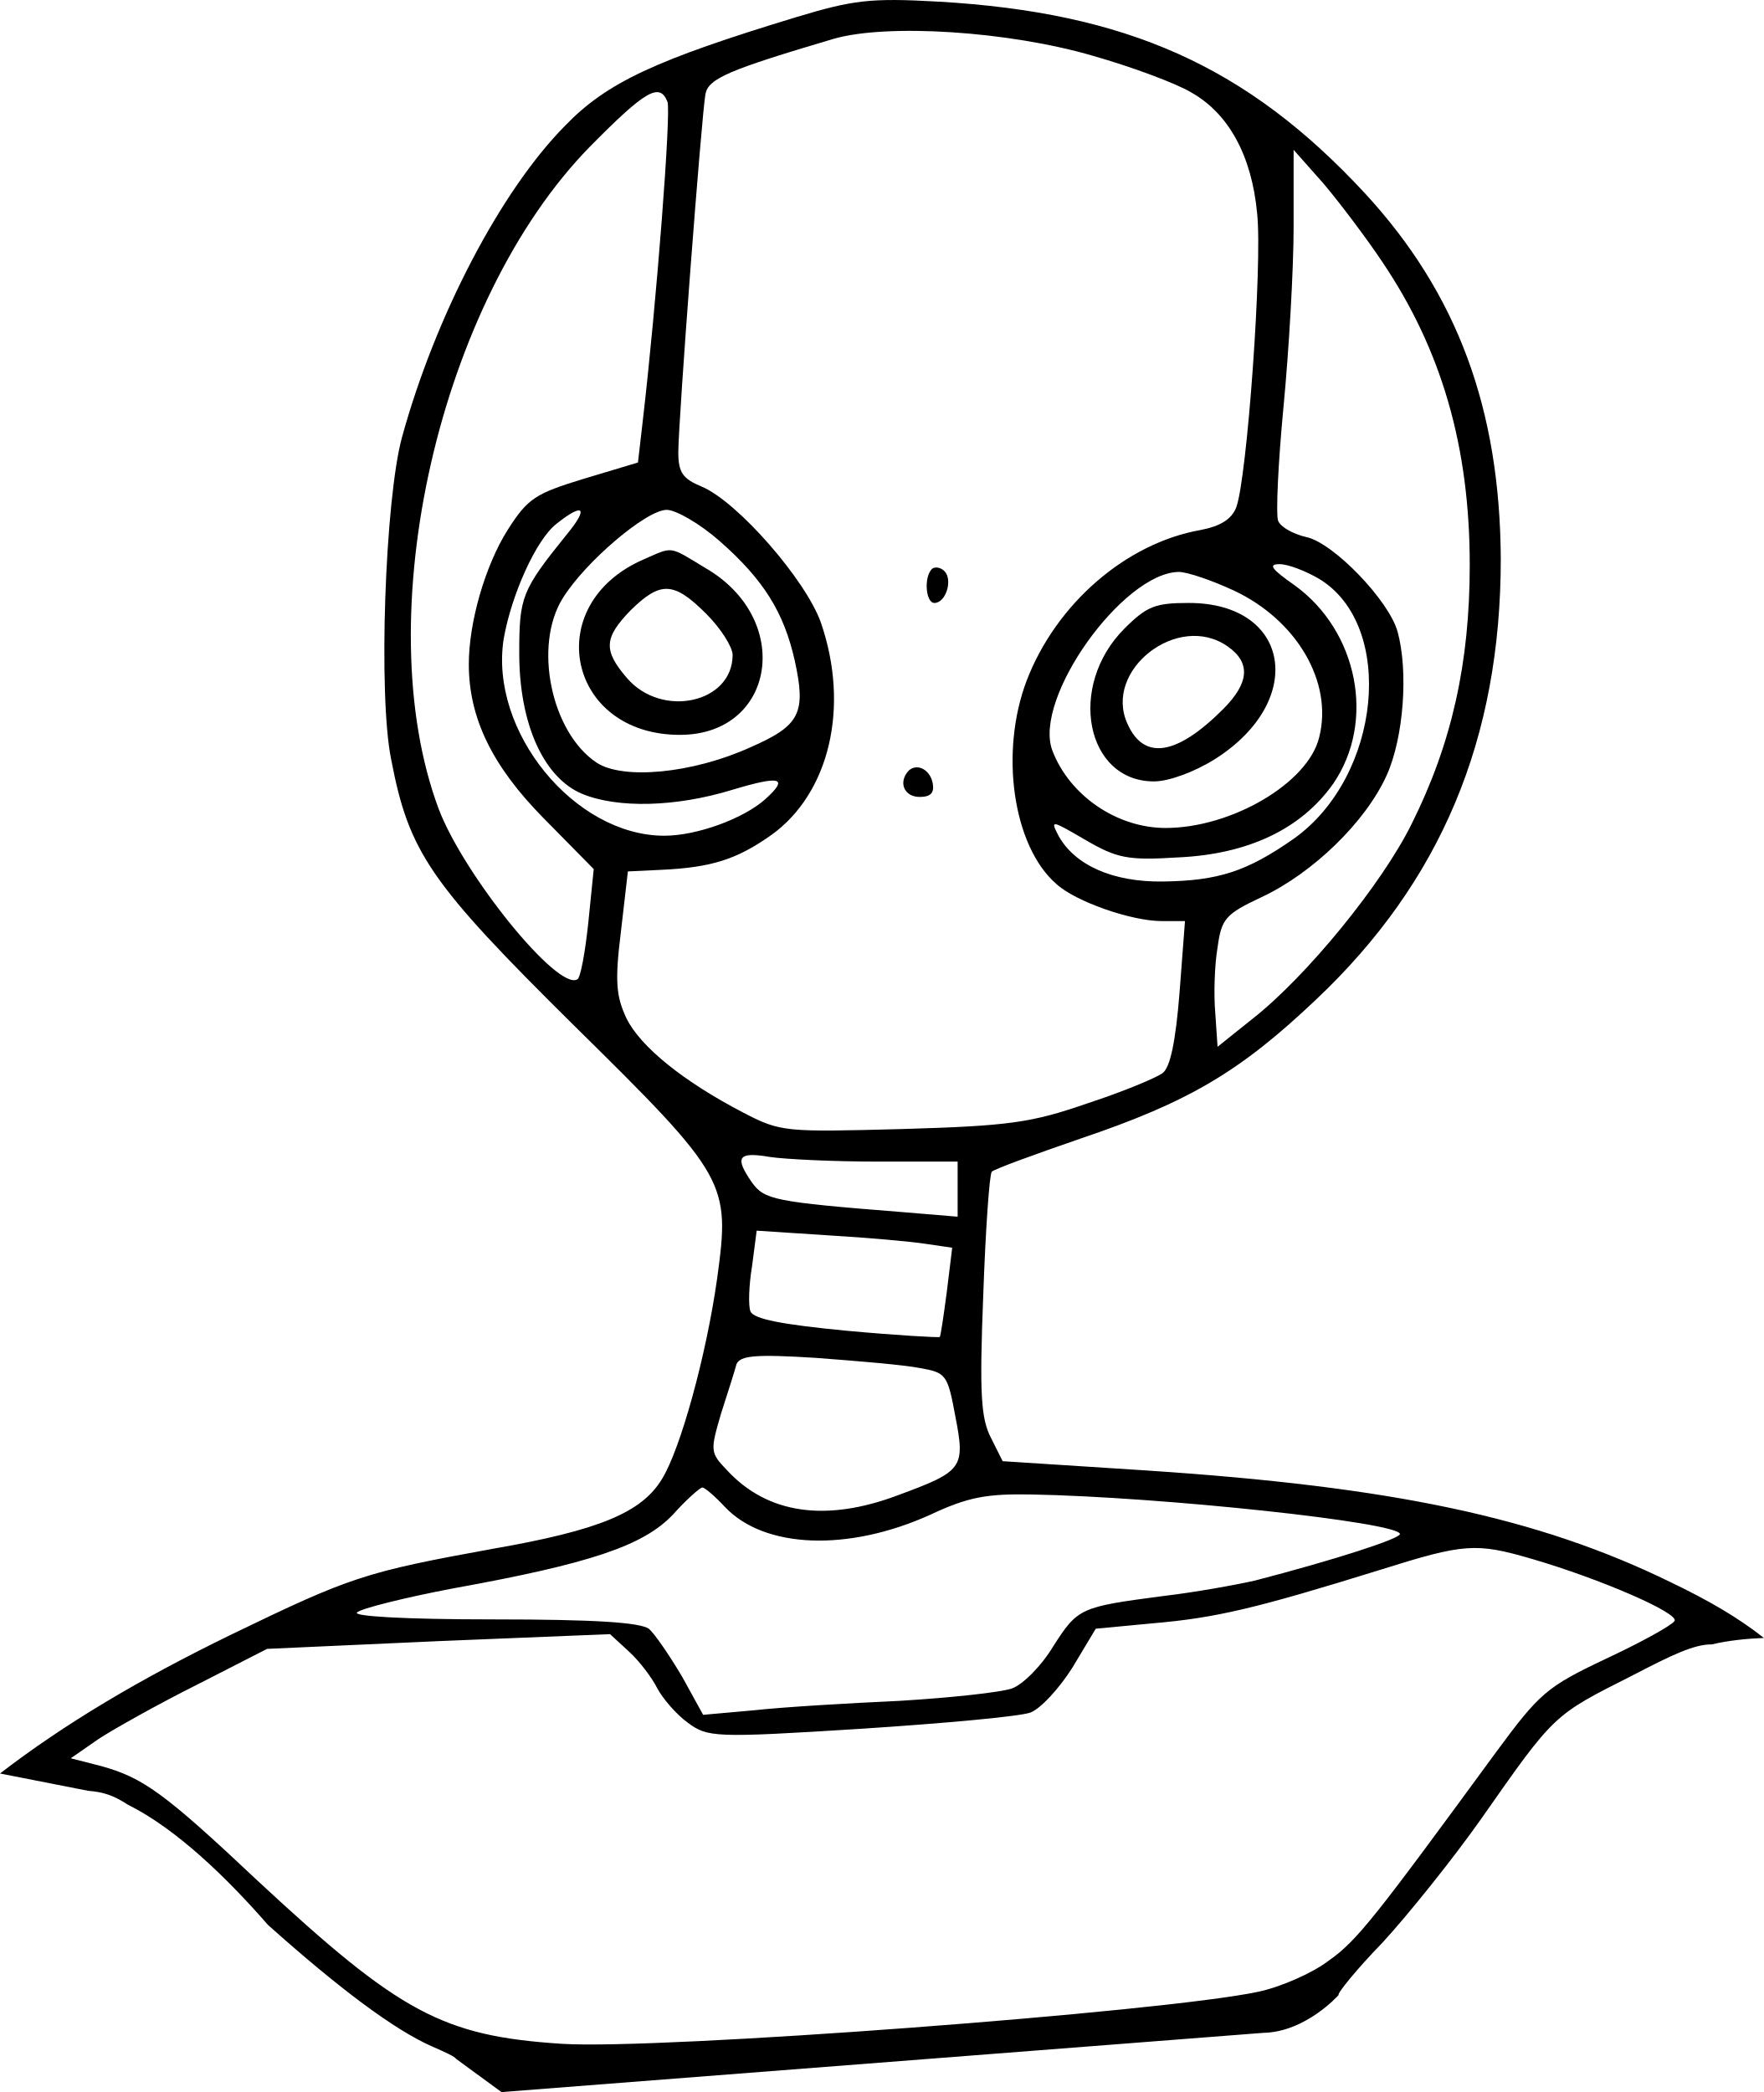
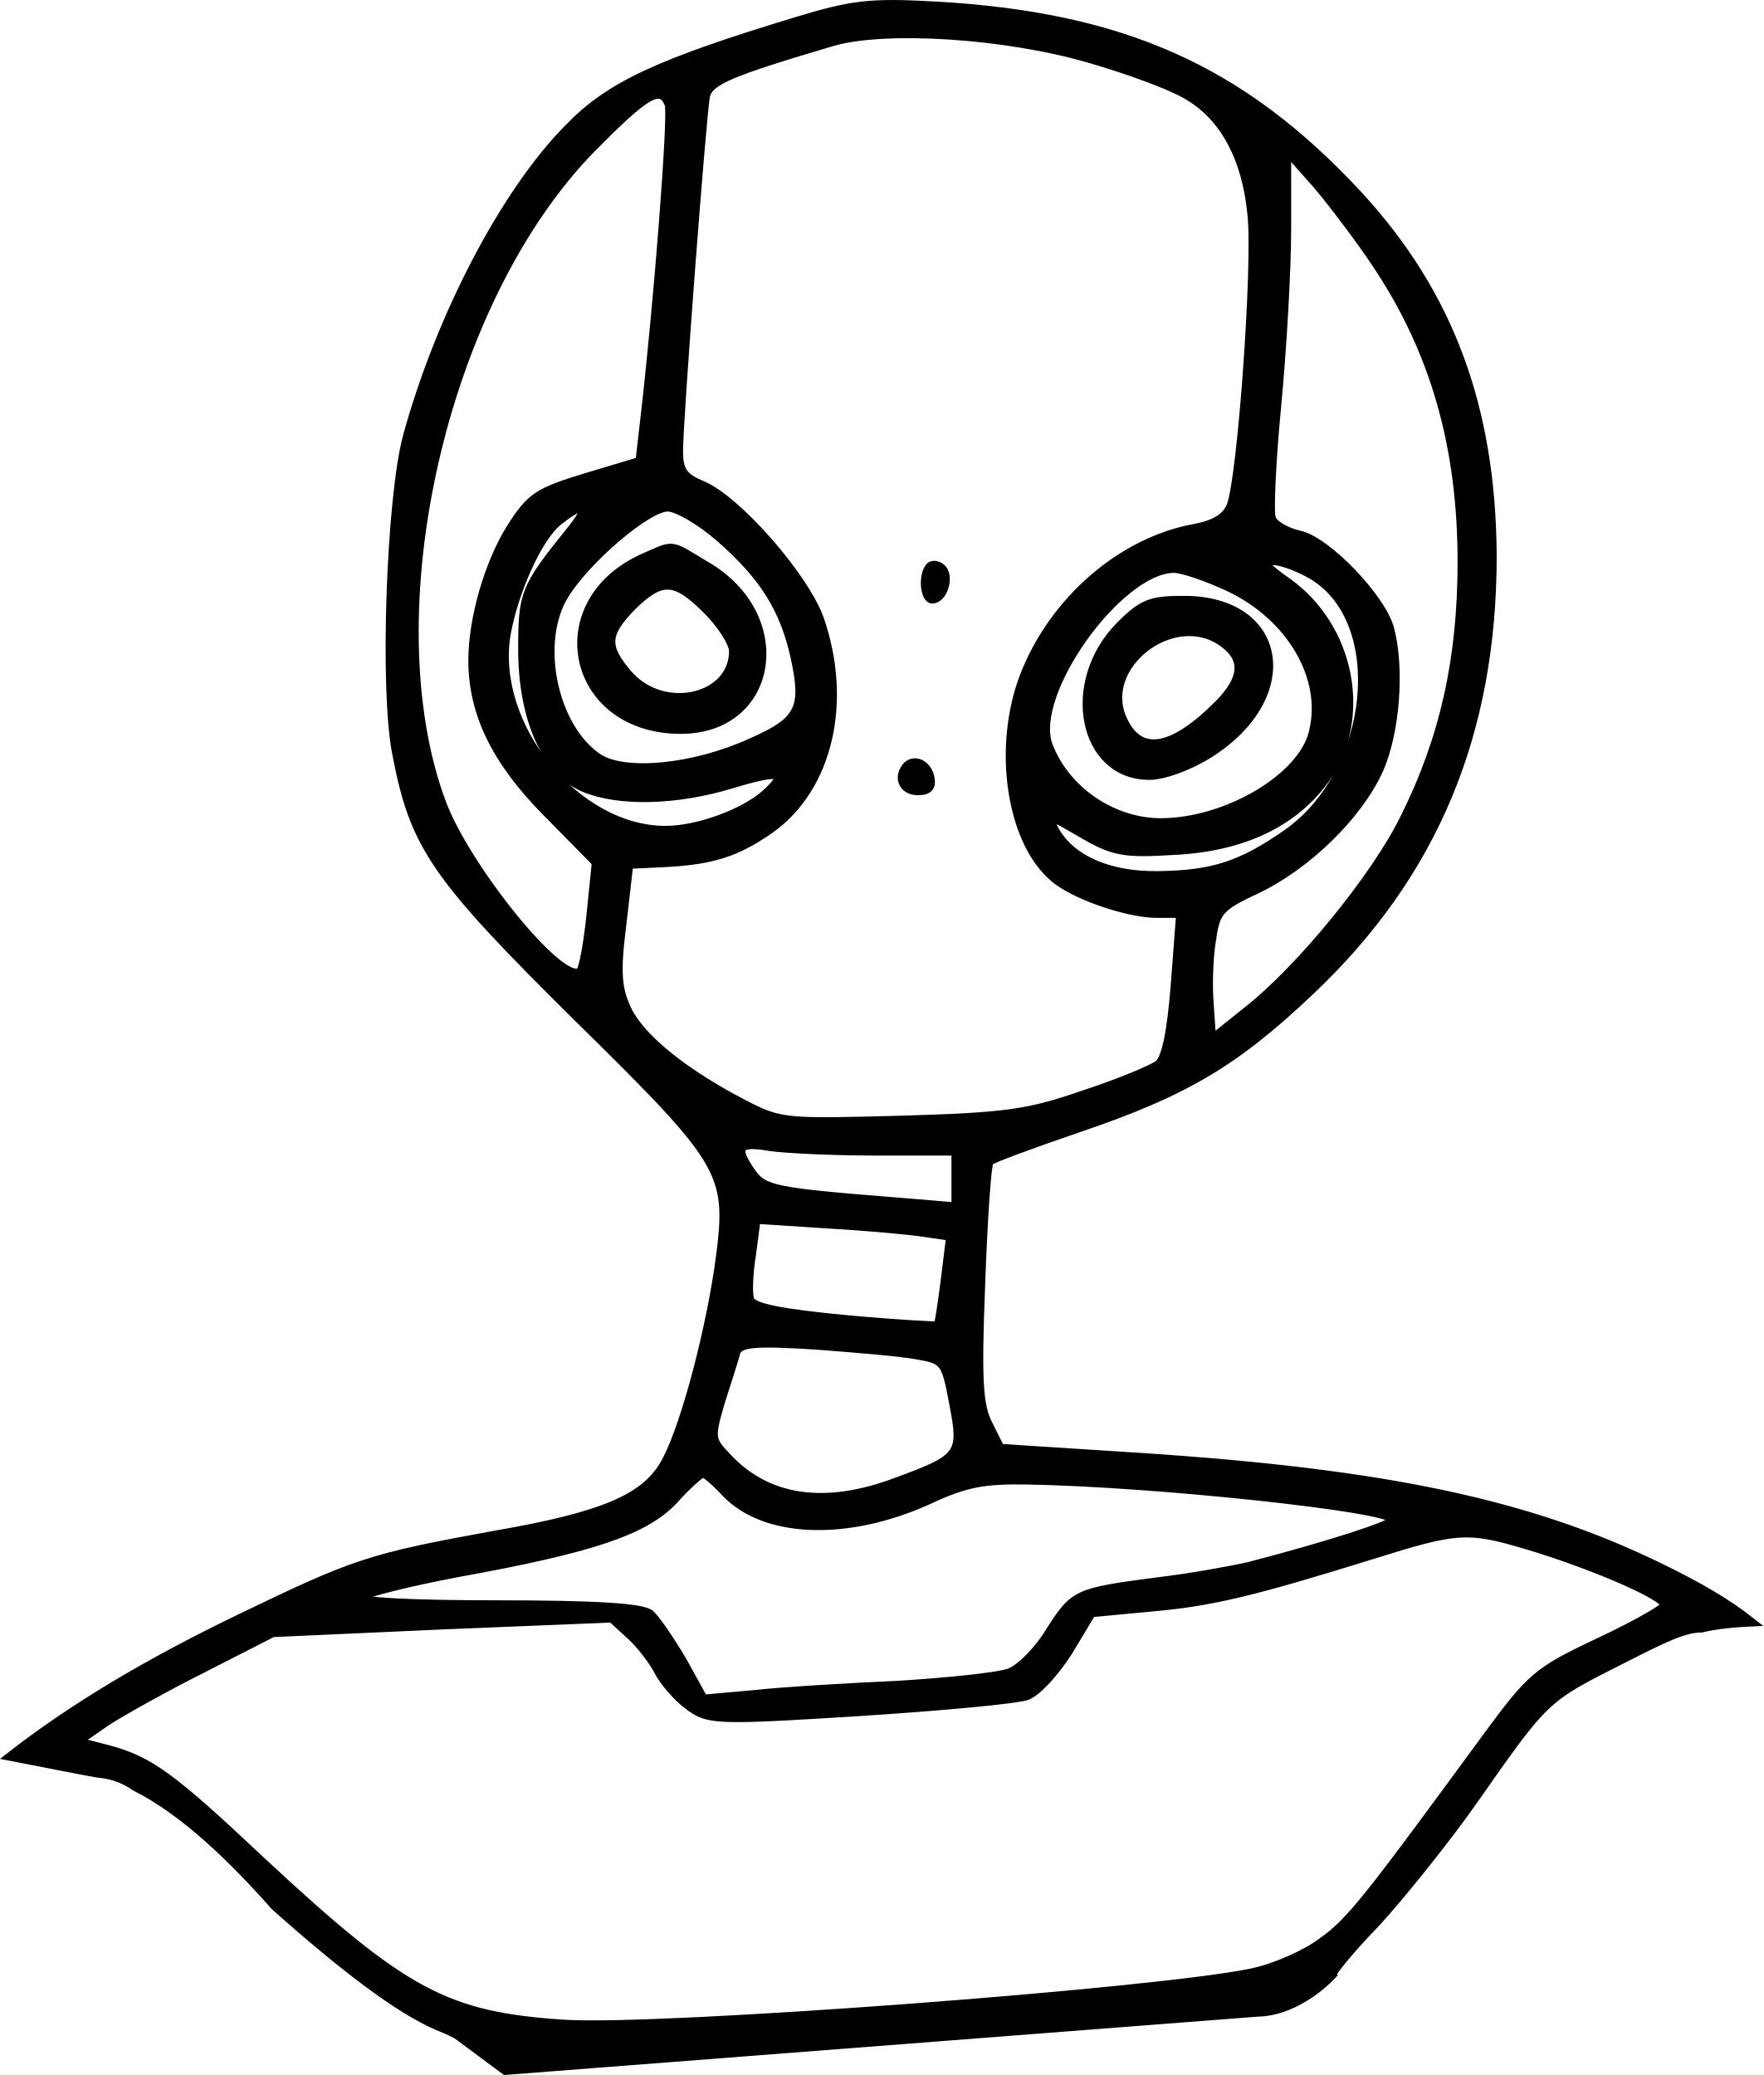
- <svg xmlns="http://www.w3.org/2000/svg" id="Layer_1" data-name="Layer 1" viewBox="0 0 227.33 269.62">
-   <path d="m85.32,190.61c-2.6,4.3-8,6.6-21.8,9-16.5,3-18.3,3.6-33.6,11-12.03,5.85-21.66,11.61-29.92,17.96,5.69,1.12,9.71,1.9,11.36,2.23h0c2,.16,3.31.61,5.08,1.77,6.36,3.15,12.94,9.6,18.09,15.51,9.29,8.31,16.33,13.53,21.09,15.64,1.95.85,2.95,1.32,3.19,1.65l5.82,4.26,98.13-7.63c5.53-.09,9.76-4.88,9.76-4.88-.2-.2,2.3-3.3,5.7-6.8,3.3-3.6,9-10.7,12.6-15.8,9.6-13.7,9.3-13.4,19.6-18.6,5.08-2.64,7.93-4.01,10.21-3.99,0,0,0,0,0,0,2.1-.5,4.46-.74,6.7-.83-3.36-2.65-7.12-4.83-12.01-7.18-17.2-8.4-35.9-12.3-67.5-14.4l-18.6-1.2-1.5-3c-1.3-2.5-1.5-5.7-1-18.4.3-8.5.8-15.6,1.1-15.9.2-.3,5.4-2.2,11.5-4.3,13.9-4.7,20.5-8.6,30.3-17.9,16.1-15.2,23.8-33.6,23.8-56.8-.1-19.3-5.6-34.2-17.5-47.1C160.72,8.51,145.22,1.61,120.92.21c-8.8-.5-11-.2-18.3,2-18.1,5.5-24.4,8.4-29.8,14-8.3,8.4-16.7,24.5-21,40.1-2.2,8-3.1,33.4-1.4,41.6,2.3,12,5,15.9,23.6,34.3,19.8,19.5,20.1,20.2,18.4,32.6-1.4,9.9-4.7,21.9-7.1,25.8Zm112.1,10.3c8.9,2.6,19,7,18.4,8-.4.6-4.4,2.8-8.9,4.9-7.6,3.6-8.5,4.4-14.1,12-15.6,21.3-17.9,24.3-21.6,26.9-2.1,1.6-6.2,3.4-9.1,4-12.2,2.6-77.2,7.5-89.7,6.7-15.4-1-20.9-4-39.2-21-12.1-11.4-14.8-13.3-20.2-14.8l-3.9-1,3.6-2.5c2-1.3,7.7-4.5,12.7-7l9-4.6,22.1-1,22.1-.9,2.5,2.3c1.3,1.2,2.9,3.3,3.6,4.7.7,1.3,2.4,3.3,3.9,4.4,2.6,1.9,3.3,2,22.3.8,10.8-.7,20.6-1.6,21.9-2.1s3.7-3.1,5.4-5.8l3-5,7.4-.7c8.1-.7,13.2-1.9,29.3-6.9,10.8-3.4,12.3-3.5,19.5-1.4Zm-64.5-8.3c16.7.3,47.5,3.6,47.5,5.1,0,.6-8.3,3.3-18.7,6-2.2.5-7.6,1.5-11.9,2-10.6,1.4-10.9,1.5-14.1,6.5-1.5,2.5-3.9,4.9-5.3,5.4-1.4.5-7.9,1.2-14.5,1.6-6.6.3-15,.8-18.6,1.2l-6.7.6-2.7-4.9c-1.6-2.7-3.5-5.5-4.3-6.2-1.2-.8-6.8-1.2-20.1-1.2-11.4,0-18.1-.4-17.5-.9.5-.5,6.1-1.9,12.4-3.1,17.7-3.2,24.5-5.5,28.3-9.5,1.7-1.9,3.5-3.5,3.8-3.5s1.6,1.1,2.9,2.5c5.1,5.4,15.9,5.8,26.5,1,4.9-2.3,7.3-2.7,13-2.6Zm32.5-140.2c.7-7.3,1.3-17.7,1.3-23.2v-9.9l3.9,4.4c2.1,2.5,5.5,7,7.5,10,7.7,11.4,11.3,23.9,11.3,39.1,0,12.6-2.3,23-7.5,33.4-3.8,7.7-13.5,19.6-20.5,25.1l-4.5,3.6-.3-4.4c-.2-2.3-.1-6.1.3-8.4.5-3.7,1-4.3,5.7-6.5,6.6-3.1,13.4-9.7,16.1-15.7,2.2-4.9,2.8-13.4,1.4-18.5-1.1-4-8.3-11.5-11.8-12.2-1.7-.4-3.3-1.3-3.6-2.1-.3-.8,0-7.4.7-14.7Zm-.5,20.3c1.1,0,3.4.9,5.1,1.9,9.9,6,8,25.5-3.3,33.5-6,4.2-9.7,5.4-16.8,5.5-6.5.1-11.4-2.1-13.5-5.9-1.1-2.1-.9-2,3.4.5,4.1,2.4,5.5,2.7,11.9,2.3,9.2-.4,16-3.7,20.1-9.5,5.5-8,3.2-19.7-5-25.6-3-2.1-3.4-2.7-1.9-2.7Zm-29.3,24c-2.5-6.7,9.1-22.9,16.3-23,1.1,0,4.3,1.1,7.1,2.4,8.1,3.8,12.8,11.8,11,18.9-1.4,5.9-11.3,11.7-19.8,11.7-6.3,0-12.4-4.2-14.6-10Zm-59.8,22.2c-.4,3.8-1,7.1-1.4,7.3-2.5,1.6-14.7-13.5-17.9-22-9.2-24.7.1-65.5,19.5-85.3,7.2-7.3,9-8.3,10-5.8.5,1.2-1.4,25.9-3.2,41.3l-.6,5.2-7,2.1c-6.2,1.9-7.2,2.5-9.8,6.6-2.9,4.6-5,11.9-5,17.3,0,6.9,3,13.1,9.6,19.8l6.5,6.6-.7,6.9Zm16.9-49.2c5.7,5,8.3,9.2,9.7,15.4,1.5,6.8.7,8.4-5.7,11.2-7.5,3.4-16.4,4.2-19.8,2-5.9-3.9-8.2-15.1-4.4-21.2,2.9-4.7,10.8-11.4,13.4-11.4,1.2,0,4.3,1.8,6.8,4Zm-27.8,12.6c1-5.7,4.2-12.8,6.8-14.8,3.5-2.8,4.2-2.1,1.3,1.4-5.8,7.2-6.1,8-6.1,15.3,0,9,3.1,16,8.1,18.1,4.6,1.9,12.1,1.7,19.3-.5,6.3-1.9,7.4-1.6,4.3,1.2-2.8,2.5-8.8,4.7-13,4.7-11.6,0-22.6-13.5-20.7-25.4Zm15.8,48.9c-1.3-2.8-1.5-4.7-.7-11.1l.9-7.8,4.2-.2c6.7-.3,9.9-1.4,14.3-4.5,7.5-5.4,10.1-16.5,6.4-27.3-1.9-5.5-10.8-15.7-15.4-17.6-2.4-1-3-1.8-3-4.4,0-4.1,3-43.5,3.5-46.2.4-2,3-3.1,16.5-7.1,6.9-2,22.6-1,33.5,2.2,4.9,1.4,10.6,3.5,12.6,4.7,4.8,2.7,7.8,8.1,8.5,15.6.7,6.5-1.3,34.2-2.7,37.9-.6,1.5-2,2.4-4.6,2.9-9.6,1.7-18.6,9.5-22.4,19.4-3.5,9.2-1.8,21.3,3.8,26.2,2.5,2.3,9.7,4.8,13.6,4.8h3l-.7,9.2c-.5,6.3-1.2,9.7-2.2,10.4-.8.6-5.1,2.4-9.7,3.9-7.2,2.5-10.1,2.9-23.8,3.3-15.1.4-15.7.4-20.5-2.1-7.7-4-13.3-8.5-15.1-12.2Zm35.5,25c-16.5-1.3-17.7-1.6-19.3-3.8-2.3-3.3-1.8-4,2.3-3.3,2,.3,8.3.6,14,.6h10.2v7.1l-7.2-.6Zm6.5,4.6l-.7,5.7c-.4,3.1-.8,5.7-.9,5.8-.1.1-5.5-.2-12-.8-8.3-.8-12-1.5-12.4-2.5-.3-.7-.2-3.4.2-5.8l.6-4.6,9.2.6c5.1.3,10.7.8,12.6,1.1l3.4.5Zm-27.8,15c.5-1.1,2.4-1.3,10.3-.8,5.3.4,11.3.9,13.3,1.3,3.4.6,3.6.8,4.6,6.2,1.3,6.7,1,7.1-7.4,10.2-9.3,3.5-16.8,2.4-22-3.2-2.2-2.3-2.2-2.5-.8-7.3.9-2.8,1.8-5.6,2-6.4Z" />
-   <path d="m120.42,77.71c1.5,0,2.4-3,1.3-4.1-.5-.5-1.2-.6-1.6-.3-1.1,1.1-.8,4.4.3,4.4Z" />
-   <path d="m118.52,102.71c1.4,0,1.9-.5,1.7-1.7-.3-1.8-2-2.7-3.1-1.7-1.4,1.5-.6,3.4,1.4,3.4Z" />
-   <path d="m87.62,94.71c12.3,0,14.7-14.9,3.3-21.5-4.8-2.9-4.1-2.8-8-1.1-13.3,5.8-9.8,22.6,4.7,22.6Zm-6.3-16.1c3.8-3.7,5.5-3.7,9.7.5,1.9,1.9,3.4,4.3,3.4,5.3,0,6.2-9.1,8.2-13.6,3-3.1-3.6-3-5.2.5-8.8Z" />
-   <path d="m148.72,100.71c1.9,0,5.2-1.2,7.9-2.9,11.8-7.5,9.7-20.1-3.4-20.1-4.3,0-5.4.4-8.3,3.3-7.4,7.4-5,19.7,3.8,19.7Zm9.5-17.4c3,2.1,2.8,4.7-.6,8.1-6,6-10.2,6.6-12.3,1.9-3.2-6.9,6.5-14.5,12.9-10Z" />
+ <svg xmlns="http://www.w3.org/2000/svg" id="Layer_1" data-name="Layer 1" viewBox="0 0 229.93 270.62">
+   <defs>
+     <style>
+       .cls-1 {
+         stroke: #000;
+         stroke-miterlimit: 10;
+       }
+     </style>
+   </defs>
+   <path class="cls-1" d="m86.47,191.11c-2.6,4.3-8,6.6-21.8,9-16.5,3-18.3,3.6-33.6,11-12,5.8-21.7,11.6-29.9,18,5.7,1.1,9.7,1.9,11.4,2.2h0c2,.2,3.3.6,5.1,1.8,6.4,3.2,12.9,9.6,18.1,15.5,9.3,8.3,16.3,13.5,21.1,15.6,2,.8,2.9,1.3,3.2,1.6l5.8,4.3,98.1-7.6c5.5-.1,9.8-4.9,9.8-4.9-.2-.2,2.3-3.3,5.7-6.8,3.3-3.6,9-10.7,12.6-15.8,9.6-13.7,9.3-13.4,19.6-18.6,5.1-2.6,7.9-4,10.2-4h0c2.1-.5,4.5-.7,6.7-.8-3.4-2.7-7.1-4.8-12-7.2-17.2-8.4-35.9-12.3-67.5-14.4l-18.6-1.2-1.5-3c-1.3-2.5-1.5-5.7-1-18.4.3-8.5.8-15.6,1.1-15.9.2-.3,5.4-2.2,11.5-4.3,13.9-4.7,20.5-8.6,30.3-17.9,16.1-15.2,23.8-33.6,23.8-56.8-.1-19.3-5.6-34.2-17.5-47.1C161.97,9.01,146.47,2.11,122.17.71c-8.8-.5-11-.2-18.3,2-18.1,5.5-24.4,8.4-29.8,14-8.3,8.4-16.7,24.5-21,40.1-2.2,8-3.1,33.4-1.4,41.6,2.3,12,5,15.9,23.6,34.3,19.8,19.5,20.1,20.2,18.4,32.6-1.5,9.9-4.8,21.9-7.2,25.8Zm112.1,10.3c8.9,2.6,19,7,18.4,8-.4.6-4.4,2.8-8.9,4.9-7.6,3.6-8.5,4.4-14.1,12-15.6,21.3-17.9,24.3-21.6,26.9-2.1,1.6-6.2,3.4-9.1,4-12.2,2.6-77.2,7.5-89.7,6.7-15.4-1-20.9-4-39.2-21-12.1-11.4-14.8-13.3-20.2-14.8l-3.9-1,3.6-2.5c2-1.3,7.7-4.5,12.7-7l9-4.6,22.1-1,22.1-.9,2.5,2.3c1.3,1.2,2.9,3.3,3.6,4.7.7,1.3,2.4,3.3,3.9,4.4,2.6,1.9,3.3,2,22.3.8,10.8-.7,20.6-1.6,21.9-2.1s3.7-3.1,5.4-5.8l3-5,7.4-.7c8.1-.7,13.2-1.9,29.3-6.9,10.8-3.4,12.3-3.5,19.5-1.4Zm-64.5-8.3c16.7.3,47.5,3.6,47.5,5.1,0,.6-8.3,3.3-18.7,6-2.2.5-7.6,1.5-11.9,2-10.6,1.4-10.9,1.5-14.1,6.5-1.5,2.5-3.9,4.9-5.3,5.4s-7.9,1.2-14.5,1.6c-6.6.3-15,.8-18.6,1.2l-6.7.6-2.7-4.9c-1.6-2.7-3.5-5.5-4.3-6.2-1.2-.8-6.8-1.2-20.1-1.2-11.4,0-18.1-.4-17.5-.9.5-.5,6.1-1.9,12.4-3.1,17.7-3.2,24.5-5.5,28.3-9.5,1.7-1.9,3.5-3.5,3.8-3.5s1.6,1.1,2.9,2.5c5.1,5.4,15.9,5.8,26.5,1,4.9-2.3,7.3-2.7,13-2.6Zm32.5-140.2c.7-7.3,1.3-17.7,1.3-23.2v-9.9l3.9,4.4c2.1,2.5,5.5,7,7.5,10,7.7,11.4,11.3,23.9,11.3,39.1,0,12.6-2.3,23-7.5,33.4-3.8,7.7-13.5,19.6-20.5,25.1l-4.5,3.6-.3-4.4c-.2-2.3-.1-6.1.3-8.4.5-3.7,1-4.3,5.7-6.5,6.6-3.1,13.4-9.7,16.1-15.7,2.2-4.9,2.8-13.4,1.4-18.5-1.1-4-8.3-11.5-11.8-12.2-1.7-.4-3.3-1.3-3.6-2.1-.3-.8,0-7.4.7-14.7Zm-.5,20.3c1.1,0,3.4.9,5.1,1.9,9.9,6,8,25.5-3.3,33.5-6,4.2-9.7,5.4-16.8,5.5-6.5.1-11.4-2.1-13.5-5.9-1.1-2.1-.9-2,3.4.5,4.1,2.4,5.5,2.7,11.9,2.3,9.2-.4,16-3.7,20.1-9.5,5.5-8,3.2-19.7-5-25.6-3-2.1-3.4-2.7-1.9-2.7Zm-29.3,24c-2.5-6.7,9.1-22.9,16.3-23,1.1,0,4.3,1.1,7.1,2.4,8.1,3.8,12.8,11.8,11,18.9-1.4,5.9-11.3,11.7-19.8,11.7-6.3,0-12.4-4.2-14.6-10Zm-59.8,22.2c-.4,3.8-1,7.1-1.4,7.3-2.5,1.6-14.7-13.5-17.9-22-9.2-24.7.1-65.5,19.5-85.3,7.2-7.3,9-8.3,10-5.8.5,1.2-1.4,25.9-3.2,41.3l-.6,5.2-7,2.1c-6.2,1.9-7.2,2.5-9.8,6.6-2.9,4.6-5,11.9-5,17.3,0,6.9,3,13.1,9.6,19.8l6.5,6.6-.7,6.9Zm16.9-49.2c5.7,5,8.3,9.2,9.7,15.4,1.5,6.8.7,8.4-5.7,11.2-7.5,3.4-16.4,4.2-19.8,2-5.9-3.9-8.2-15.1-4.4-21.2,2.9-4.7,10.8-11.4,13.4-11.4,1.2,0,4.3,1.8,6.8,4Zm-27.8,12.6c1-5.7,4.2-12.8,6.8-14.8,3.5-2.8,4.2-2.1,1.3,1.4-5.8,7.2-6.1,8-6.1,15.3,0,9,3.1,16,8.1,18.1,4.6,1.9,12.1,1.7,19.3-.5,6.3-1.9,7.4-1.6,4.3,1.2-2.8,2.5-8.8,4.7-13,4.7-11.6,0-22.6-13.5-20.7-25.4Zm15.8,48.9c-1.3-2.8-1.5-4.7-.7-11.1l.9-7.8,4.2-.2c6.7-.3,9.9-1.4,14.3-4.5,7.5-5.4,10.1-16.5,6.4-27.3-1.9-5.5-10.8-15.7-15.4-17.6-2.4-1-3-1.8-3-4.4,0-4.1,3-43.5,3.5-46.2.4-2,3-3.1,16.5-7.1,6.9-2,22.6-1,33.5,2.2,4.9,1.4,10.6,3.5,12.6,4.7,4.8,2.7,7.8,8.1,8.5,15.6.7,6.5-1.3,34.2-2.7,37.9-.6,1.5-2,2.4-4.6,2.9-9.6,1.7-18.6,9.5-22.4,19.4-3.5,9.2-1.8,21.3,3.8,26.2,2.5,2.3,9.7,4.8,13.6,4.8h3l-.7,9.2c-.5,6.3-1.2,9.7-2.2,10.4-.8.6-5.1,2.4-9.7,3.9-7.2,2.5-10.1,2.9-23.8,3.3-15.1.4-15.7.4-20.5-2.1-7.7-4-13.3-8.5-15.1-12.2Zm35.5,25c-16.5-1.3-17.7-1.6-19.3-3.8-2.3-3.3-1.8-4,2.3-3.3,2,.3,8.3.6,14,.6h10.2v7.1l-7.2-.6Zm6.5,4.6l-.7,5.7c-.4,3.1-.8,5.7-.9,5.8-.1.1-5.5-.2-12-.8-8.3-.8-12-1.5-12.4-2.5-.3-.7-.2-3.4.2-5.8l.6-4.6,9.2.6c5.1.3,10.7.8,12.6,1.1l3.4.5Zm-27.8,15c.5-1.1,2.4-1.3,10.3-.8,5.3.4,11.3.9,13.3,1.3,3.4.6,3.6.8,4.6,6.2,1.3,6.7,1,7.1-7.4,10.2-9.3,3.5-16.8,2.4-22-3.2-2.2-2.3-2.2-2.5-.8-7.3.9-2.8,1.8-5.6,2-6.4Z" />
+   <path class="cls-1" d="m121.57,78.21c1.5,0,2.4-3,1.3-4.1-.5-.5-1.2-.6-1.6-.3-1.1,1.1-.8,4.4.3,4.4Z" />
+   <path class="cls-1" d="m119.67,103.21c1.4,0,1.9-.5,1.7-1.7-.3-1.8-2-2.7-3.1-1.7-1.4,1.5-.6,3.4,1.4,3.4Z" />
+   <path class="cls-1" d="m88.77,95.21c12.3,0,14.7-14.9,3.3-21.5-4.8-2.9-4.1-2.8-8-1.1-13.3,5.8-9.8,22.6,4.7,22.6Zm-6.3-16.1c3.8-3.7,5.5-3.7,9.7.5,1.9,1.9,3.4,4.3,3.4,5.3,0,6.2-9.1,8.2-13.6,3-3.1-3.6-3-5.2.5-8.8Z" />
+   <path class="cls-1" d="m149.87,101.21c1.9,0,5.2-1.2,7.9-2.9,11.8-7.5,9.7-20.1-3.4-20.1-4.3,0-5.4.4-8.3,3.3-7.4,7.4-5,19.7,3.8,19.7Zm9.5-17.4c3,2.1,2.8,4.7-.6,8.1-6,6-10.2,6.6-12.3,1.9-3.2-6.9,6.5-14.5,12.9-10Z" />
</svg>
